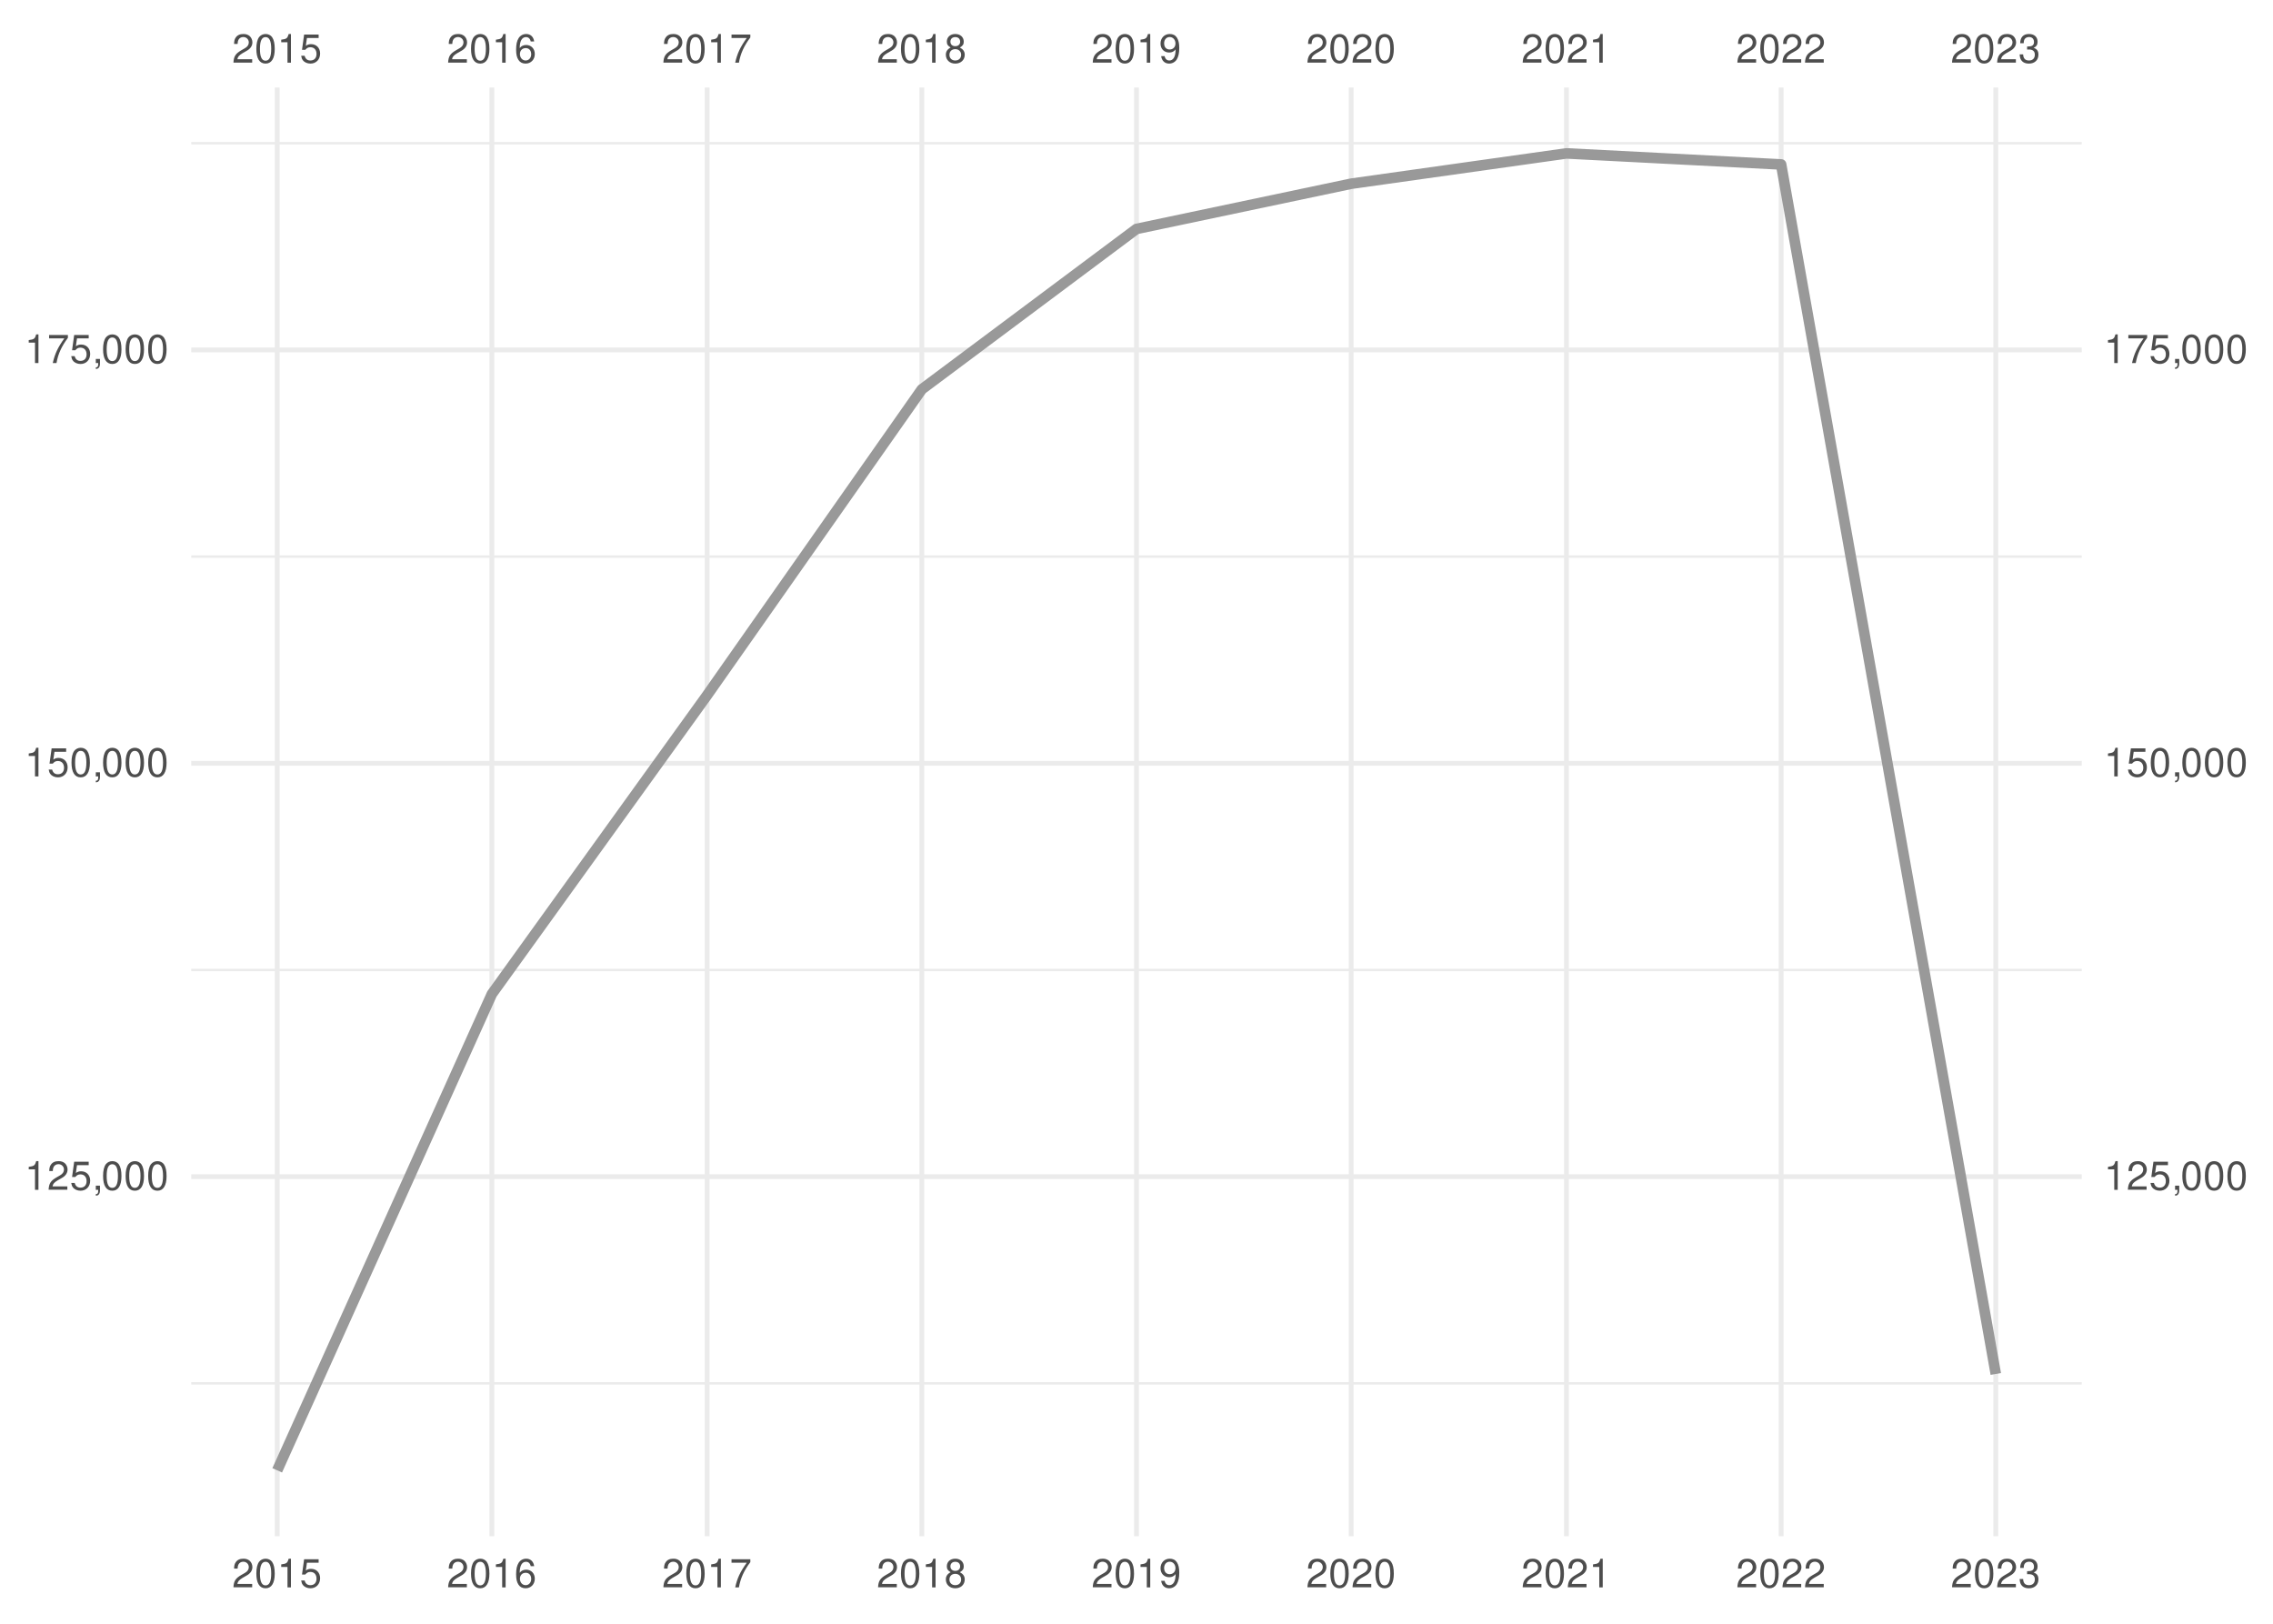
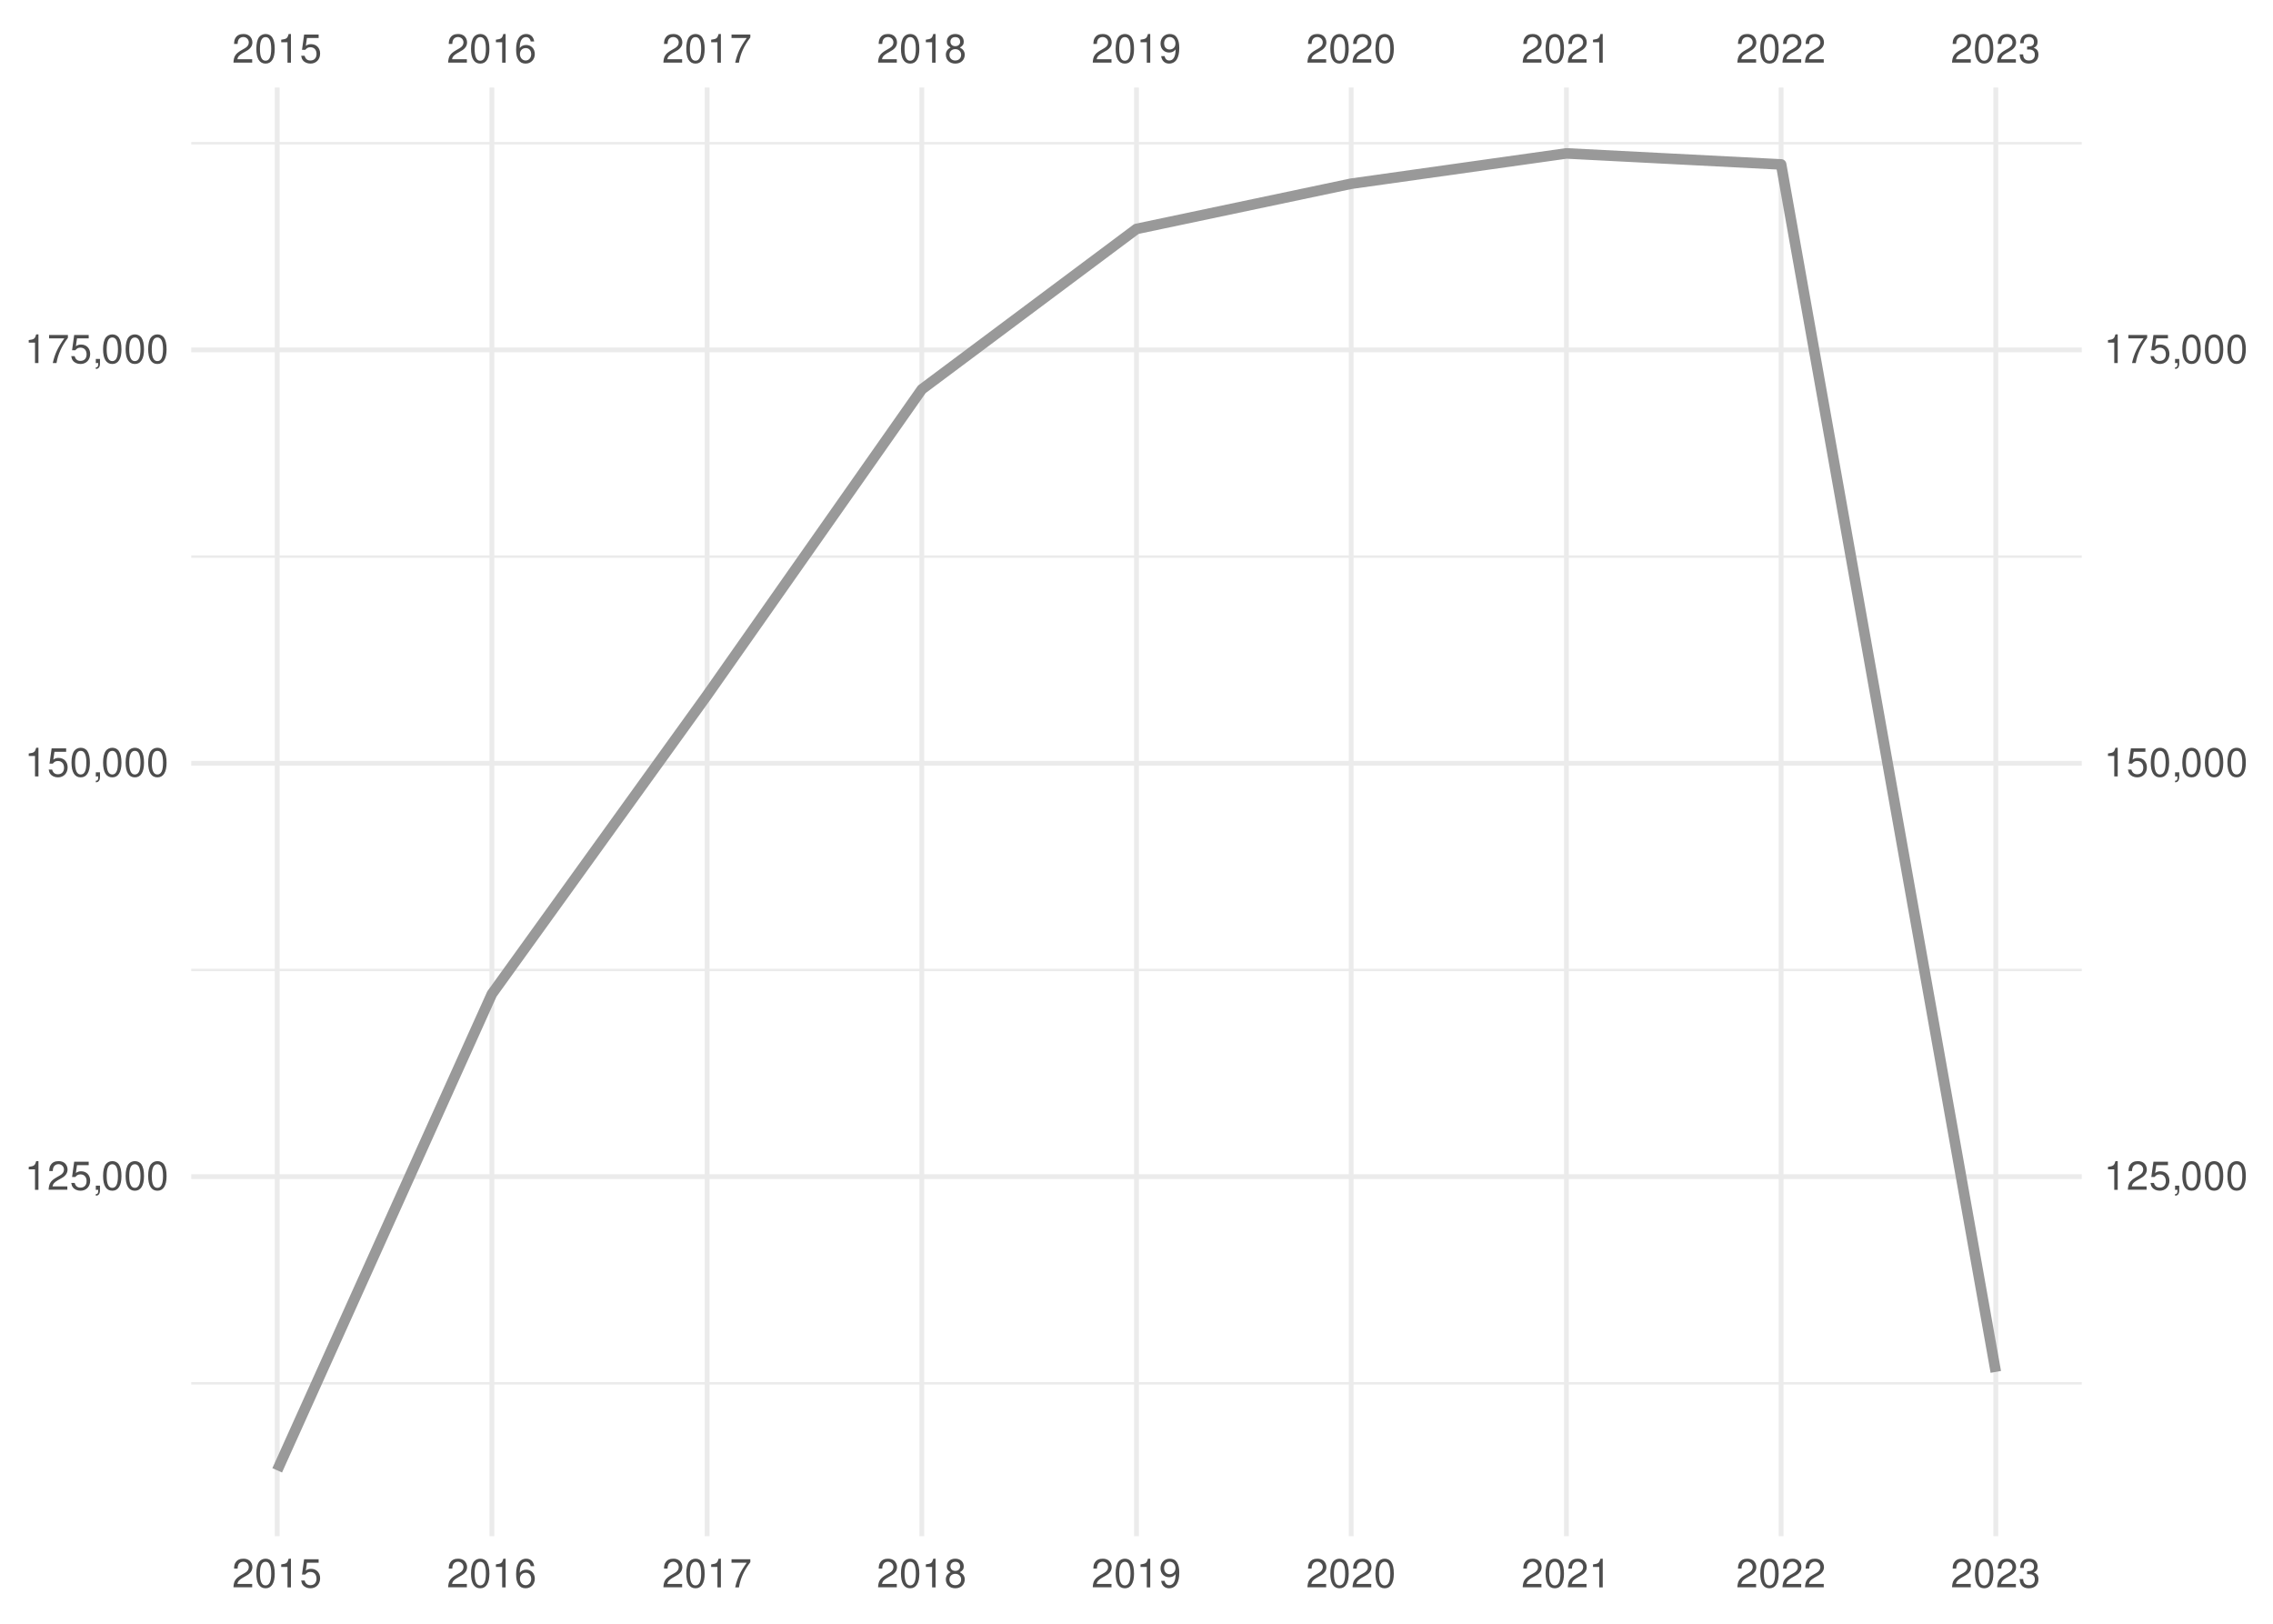
<svg xmlns="http://www.w3.org/2000/svg" xmlns:xlink="http://www.w3.org/1999/xlink" width="504pt" height="360pt" viewBox="0 0 504 360" version="1.1">
  <defs>
    <g>
      <symbol overflow="visible" id="glyph0-0">
        <path style="stroke:none;" d="" />
      </symbol>
      <symbol overflow="visible" id="glyph0-1">
        <path style="stroke:none;" d="M 4.453 -0.766 L 1.172 -0.766 C 1.25 -1.297 1.531 -1.625 2.297 -2.094 L 3.172 -2.594 C 4.047 -3.062 4.5 -3.719 4.5 -4.5 C 4.5 -5.031 4.281 -5.531 3.922 -5.875 C 3.547 -6.203 3.094 -6.359 2.5 -6.359 C 1.703 -6.359 1.125 -6.078 0.781 -5.531 C 0.547 -5.203 0.453 -4.797 0.438 -4.156 L 1.219 -4.156 C 1.234 -4.594 1.297 -4.844 1.406 -5.062 C 1.594 -5.438 2 -5.688 2.469 -5.688 C 3.172 -5.688 3.703 -5.172 3.703 -4.484 C 3.703 -3.969 3.406 -3.531 2.859 -3.219 L 2.047 -2.75 C 0.75 -2 0.375 -1.406 0.297 -0.016 L 4.453 -0.016 Z M 4.453 -0.766 " />
      </symbol>
      <symbol overflow="visible" id="glyph0-2">
        <path style="stroke:none;" d="M 2.422 -6.359 C 1.844 -6.359 1.312 -6.094 0.984 -5.672 C 0.578 -5.109 0.375 -4.25 0.375 -3.078 C 0.375 -0.938 1.078 0.203 2.422 0.203 C 3.734 0.203 4.453 -0.938 4.453 -3.031 C 4.453 -4.25 4.266 -5.078 3.859 -5.672 C 3.531 -6.109 3.016 -6.359 2.422 -6.359 Z M 2.422 -5.672 C 3.25 -5.672 3.672 -4.828 3.672 -3.094 C 3.672 -1.281 3.266 -0.438 2.406 -0.438 C 1.578 -0.438 1.172 -1.312 1.172 -3.062 C 1.172 -4.828 1.578 -5.672 2.422 -5.672 Z M 2.422 -5.672 " />
      </symbol>
      <symbol overflow="visible" id="glyph0-3">
        <path style="stroke:none;" d="M 2.281 -4.531 L 2.281 0 L 3.047 0 L 3.047 -6.359 L 2.547 -6.359 C 2.266 -5.391 2.094 -5.25 0.891 -5.094 L 0.891 -4.531 Z M 2.281 -4.531 " />
      </symbol>
      <symbol overflow="visible" id="glyph0-4">
        <path style="stroke:none;" d="M 4.188 -6.234 L 0.969 -6.234 L 0.5 -2.844 L 1.219 -2.844 C 1.578 -3.266 1.875 -3.422 2.359 -3.422 C 3.203 -3.422 3.719 -2.844 3.719 -1.922 C 3.719 -1.031 3.203 -0.484 2.359 -0.484 C 1.688 -0.484 1.266 -0.828 1.078 -1.531 L 0.312 -1.531 C 0.406 -1.016 0.5 -0.781 0.688 -0.547 C 1.031 -0.078 1.672 0.203 2.375 0.203 C 3.641 0.203 4.516 -0.719 4.516 -2.031 C 4.516 -3.266 3.688 -4.109 2.5 -4.109 C 2.062 -4.109 1.703 -4 1.344 -3.734 L 1.594 -5.469 L 4.188 -5.469 Z M 4.188 -6.234 " />
      </symbol>
      <symbol overflow="visible" id="glyph0-5">
        <path style="stroke:none;" d="M 4.375 -4.703 C 4.234 -5.75 3.562 -6.359 2.609 -6.359 C 1.922 -6.359 1.312 -6.031 0.938 -5.453 C 0.547 -4.828 0.375 -4.062 0.375 -2.906 C 0.375 -1.828 0.531 -1.156 0.906 -0.594 C 1.234 -0.078 1.781 0.203 2.469 0.203 C 3.656 0.203 4.516 -0.688 4.516 -1.922 C 4.516 -3.094 3.719 -3.922 2.609 -3.922 C 1.984 -3.922 1.5 -3.688 1.172 -3.234 C 1.172 -4.797 1.672 -5.672 2.562 -5.672 C 3.109 -5.672 3.484 -5.328 3.609 -4.703 Z M 2.5 -3.234 C 3.25 -3.234 3.719 -2.703 3.719 -1.859 C 3.719 -1.062 3.188 -0.484 2.484 -0.484 C 1.766 -0.484 1.219 -1.094 1.219 -1.906 C 1.219 -2.688 1.734 -3.234 2.5 -3.234 Z M 2.5 -3.234 " />
      </symbol>
      <symbol overflow="visible" id="glyph0-6">
        <path style="stroke:none;" d="M 4.578 -6.234 L 0.406 -6.234 L 0.406 -5.469 L 3.781 -5.469 C 2.281 -3.359 1.688 -2.047 1.219 0 L 2.047 0 C 2.391 -2 3.172 -3.719 4.578 -5.594 Z M 4.578 -6.234 " />
      </symbol>
      <symbol overflow="visible" id="glyph0-7">
        <path style="stroke:none;" d="M 3.438 -3.359 C 4.094 -3.75 4.297 -4.062 4.297 -4.656 C 4.297 -5.672 3.531 -6.359 2.422 -6.359 C 1.312 -6.359 0.547 -5.672 0.547 -4.672 C 0.547 -4.062 0.75 -3.75 1.391 -3.359 C 0.672 -2.984 0.328 -2.469 0.328 -1.766 C 0.328 -0.609 1.172 0.203 2.422 0.203 C 3.656 0.203 4.516 -0.609 4.516 -1.766 C 4.516 -2.469 4.156 -2.984 3.438 -3.359 Z M 2.422 -5.672 C 3.078 -5.672 3.5 -5.281 3.5 -4.641 C 3.5 -4.047 3.062 -3.656 2.422 -3.656 C 1.766 -3.656 1.344 -4.047 1.344 -4.656 C 1.344 -5.281 1.766 -5.672 2.422 -5.672 Z M 2.422 -3 C 3.188 -3 3.719 -2.484 3.719 -1.75 C 3.719 -0.984 3.203 -0.484 2.406 -0.484 C 1.641 -0.484 1.125 -1 1.125 -1.734 C 1.125 -2.5 1.641 -3 2.422 -3 Z M 2.422 -3 " />
      </symbol>
      <symbol overflow="visible" id="glyph0-8">
        <path style="stroke:none;" d="M 0.469 -1.453 C 0.609 -0.406 1.281 0.203 2.234 0.203 C 2.922 0.203 3.547 -0.125 3.922 -0.703 C 4.297 -1.328 4.484 -2.109 4.484 -3.25 C 4.484 -4.328 4.312 -5 3.953 -5.562 C 3.609 -6.094 3.062 -6.359 2.375 -6.359 C 1.188 -6.359 0.328 -5.469 0.328 -4.234 C 0.328 -3.062 1.125 -2.25 2.25 -2.25 C 2.844 -2.25 3.281 -2.453 3.672 -2.938 C 3.672 -1.359 3.172 -0.484 2.281 -0.484 C 1.734 -0.484 1.359 -0.828 1.234 -1.453 Z M 2.359 -5.688 C 3.094 -5.688 3.641 -5.078 3.641 -4.25 C 3.641 -3.469 3.109 -2.922 2.344 -2.922 C 1.594 -2.922 1.125 -3.453 1.125 -4.297 C 1.125 -5.109 1.641 -5.688 2.359 -5.688 Z M 2.359 -5.688 " />
      </symbol>
      <symbol overflow="visible" id="glyph0-9">
        <path style="stroke:none;" d="M 1.938 -2.922 L 2.359 -2.922 C 3.203 -2.922 3.656 -2.531 3.656 -1.766 C 3.656 -0.969 3.172 -0.484 2.375 -0.484 C 1.516 -0.484 1.109 -0.922 1.062 -1.844 L 0.281 -1.844 C 0.312 -1.344 0.406 -1 0.547 -0.719 C 0.875 -0.109 1.484 0.203 2.344 0.203 C 3.625 0.203 4.453 -0.578 4.453 -1.781 C 4.453 -2.594 4.141 -3.031 3.391 -3.297 C 3.969 -3.531 4.266 -3.969 4.266 -4.609 C 4.266 -5.703 3.547 -6.359 2.359 -6.359 C 1.109 -6.359 0.438 -5.656 0.406 -4.312 L 1.188 -4.312 C 1.203 -4.703 1.234 -4.922 1.328 -5.109 C 1.5 -5.469 1.891 -5.688 2.375 -5.688 C 3.062 -5.688 3.469 -5.266 3.469 -4.578 C 3.469 -4.141 3.312 -3.859 2.969 -3.719 C 2.766 -3.625 2.484 -3.594 1.938 -3.578 Z M 1.938 -2.922 " />
      </symbol>
      <symbol overflow="visible" id="glyph0-10">
        <path style="stroke:none;" d="M 0.766 -0.922 L 0.766 0 L 1.297 0 L 1.297 0.156 C 1.297 0.766 1.172 0.938 0.766 0.953 L 0.766 1.297 C 1.344 1.312 1.688 0.891 1.688 0.141 L 1.688 -0.922 Z M 0.766 -0.922 " />
      </symbol>
    </g>
    <clipPath id="clip1">
      <path d="M 42.41 306 L 461.59 306 L 461.59 307 L 42.41 307 Z M 42.41 306 " />
    </clipPath>
    <clipPath id="clip2">
      <path d="M 42.41 214 L 461.59 214 L 461.59 216 L 42.41 216 Z M 42.41 214 " />
    </clipPath>
    <clipPath id="clip3">
      <path d="M 42.41 123 L 461.59 123 L 461.59 124 L 42.41 124 Z M 42.41 123 " />
    </clipPath>
    <clipPath id="clip4">
      <path d="M 42.41 31 L 461.59 31 L 461.59 33 L 42.41 33 Z M 42.41 31 " />
    </clipPath>
    <clipPath id="clip5">
      <path d="M 42.41 260 L 461.59 260 L 461.59 262 L 42.41 262 Z M 42.41 260 " />
    </clipPath>
    <clipPath id="clip6">
      <path d="M 42.41 168 L 461.59 168 L 461.59 170 L 42.41 170 Z M 42.41 168 " />
    </clipPath>
    <clipPath id="clip7">
      <path d="M 42.41 77 L 461.59 77 L 461.59 79 L 42.41 79 Z M 42.41 77 " />
    </clipPath>
    <clipPath id="clip8">
      <path d="M 60 19.41 L 62 19.41 L 62 340.59 L 60 340.59 Z M 60 19.41 " />
    </clipPath>
    <clipPath id="clip9">
      <path d="M 108 19.41 L 110 19.41 L 110 340.59 L 108 340.59 Z M 108 19.41 " />
    </clipPath>
    <clipPath id="clip10">
      <path d="M 156 19.41 L 158 19.41 L 158 340.59 L 156 340.59 Z M 156 19.41 " />
    </clipPath>
    <clipPath id="clip11">
      <path d="M 203 19.41 L 205 19.41 L 205 340.59 L 203 340.59 Z M 203 19.41 " />
    </clipPath>
    <clipPath id="clip12">
      <path d="M 251 19.41 L 253 19.41 L 253 340.59 L 251 340.59 Z M 251 19.41 " />
    </clipPath>
    <clipPath id="clip13">
      <path d="M 299 19.41 L 301 19.41 L 301 340.59 L 299 340.59 Z M 299 19.41 " />
    </clipPath>
    <clipPath id="clip14">
      <path d="M 346 19.41 L 348 19.41 L 348 340.59 L 346 340.59 Z M 346 19.41 " />
    </clipPath>
    <clipPath id="clip15">
      <path d="M 394 19.41 L 396 19.41 L 396 340.59 L 394 340.59 Z M 394 19.41 " />
    </clipPath>
    <clipPath id="clip16">
      <path d="M 442 19.41 L 444 19.41 L 444 340.59 L 442 340.59 Z M 442 19.41 " />
    </clipPath>
  </defs>
  <g id="surface41">
    <rect x="0" y="0" width="504" height="360" style="fill:rgb(100%,100%,100%);fill-opacity:1;stroke:none;" />
    <g clip-path="url(#clip1)" clip-rule="nonzero">
      <path style="fill:none;stroke-width:0.533;stroke-linecap:butt;stroke-linejoin:round;stroke:rgb(92.157%,92.157%,92.157%);stroke-opacity:1;stroke-miterlimit:10;" d="M 42.41 306.703 L 461.59 306.703 " />
    </g>
    <g clip-path="url(#clip2)" clip-rule="nonzero">
      <path style="fill:none;stroke-width:0.533;stroke-linecap:butt;stroke-linejoin:round;stroke:rgb(92.157%,92.157%,92.157%);stroke-opacity:1;stroke-miterlimit:10;" d="M 42.41 215.055 L 461.59 215.055 " />
    </g>
    <g clip-path="url(#clip3)" clip-rule="nonzero">
      <path style="fill:none;stroke-width:0.533;stroke-linecap:butt;stroke-linejoin:round;stroke:rgb(92.157%,92.157%,92.157%);stroke-opacity:1;stroke-miterlimit:10;" d="M 42.41 123.406 L 461.59 123.406 " />
    </g>
    <g clip-path="url(#clip4)" clip-rule="nonzero">
      <path style="fill:none;stroke-width:0.533;stroke-linecap:butt;stroke-linejoin:round;stroke:rgb(92.157%,92.157%,92.157%);stroke-opacity:1;stroke-miterlimit:10;" d="M 42.41 31.758 L 461.59 31.758 " />
    </g>
    <g clip-path="url(#clip5)" clip-rule="nonzero">
      <path style="fill:none;stroke-width:1.067;stroke-linecap:butt;stroke-linejoin:round;stroke:rgb(92.157%,92.157%,92.157%);stroke-opacity:1;stroke-miterlimit:10;" d="M 42.41 260.879 L 461.59 260.879 " />
    </g>
    <g clip-path="url(#clip6)" clip-rule="nonzero">
      <path style="fill:none;stroke-width:1.067;stroke-linecap:butt;stroke-linejoin:round;stroke:rgb(92.157%,92.157%,92.157%);stroke-opacity:1;stroke-miterlimit:10;" d="M 42.41 169.23 L 461.59 169.23 " />
    </g>
    <g clip-path="url(#clip7)" clip-rule="nonzero">
      <path style="fill:none;stroke-width:1.067;stroke-linecap:butt;stroke-linejoin:round;stroke:rgb(92.157%,92.157%,92.157%);stroke-opacity:1;stroke-miterlimit:10;" d="M 42.41 77.582 L 461.59 77.582 " />
    </g>
    <g clip-path="url(#clip8)" clip-rule="nonzero">
      <path style="fill:none;stroke-width:1.067;stroke-linecap:butt;stroke-linejoin:round;stroke:rgb(92.157%,92.157%,92.157%);stroke-opacity:1;stroke-miterlimit:10;" d="M 61.465 340.59 L 61.465 19.41 " />
    </g>
    <g clip-path="url(#clip9)" clip-rule="nonzero">
      <path style="fill:none;stroke-width:1.067;stroke-linecap:butt;stroke-linejoin:round;stroke:rgb(92.157%,92.157%,92.157%);stroke-opacity:1;stroke-miterlimit:10;" d="M 109.066 340.59 L 109.066 19.41 " />
    </g>
    <g clip-path="url(#clip10)" clip-rule="nonzero">
      <path style="fill:none;stroke-width:1.067;stroke-linecap:butt;stroke-linejoin:round;stroke:rgb(92.157%,92.157%,92.157%);stroke-opacity:1;stroke-miterlimit:10;" d="M 156.797 340.59 L 156.797 19.41 " />
    </g>
    <g clip-path="url(#clip11)" clip-rule="nonzero">
      <path style="fill:none;stroke-width:1.067;stroke-linecap:butt;stroke-linejoin:round;stroke:rgb(92.157%,92.157%,92.157%);stroke-opacity:1;stroke-miterlimit:10;" d="M 204.398 340.59 L 204.398 19.41 " />
    </g>
    <g clip-path="url(#clip12)" clip-rule="nonzero">
      <path style="fill:none;stroke-width:1.067;stroke-linecap:butt;stroke-linejoin:round;stroke:rgb(92.157%,92.157%,92.157%);stroke-opacity:1;stroke-miterlimit:10;" d="M 252 340.59 L 252 19.41 " />
    </g>
    <g clip-path="url(#clip13)" clip-rule="nonzero">
      <path style="fill:none;stroke-width:1.067;stroke-linecap:butt;stroke-linejoin:round;stroke:rgb(92.157%,92.157%,92.157%);stroke-opacity:1;stroke-miterlimit:10;" d="M 299.602 340.59 L 299.602 19.41 " />
    </g>
    <g clip-path="url(#clip14)" clip-rule="nonzero">
      <path style="fill:none;stroke-width:1.067;stroke-linecap:butt;stroke-linejoin:round;stroke:rgb(92.157%,92.157%,92.157%);stroke-opacity:1;stroke-miterlimit:10;" d="M 347.332 340.59 L 347.332 19.41 " />
    </g>
    <g clip-path="url(#clip15)" clip-rule="nonzero">
      <path style="fill:none;stroke-width:1.067;stroke-linecap:butt;stroke-linejoin:round;stroke:rgb(92.157%,92.157%,92.157%);stroke-opacity:1;stroke-miterlimit:10;" d="M 394.934 340.59 L 394.934 19.41 " />
    </g>
    <g clip-path="url(#clip16)" clip-rule="nonzero">
      <path style="fill:none;stroke-width:1.067;stroke-linecap:butt;stroke-linejoin:round;stroke:rgb(92.157%,92.157%,92.157%);stroke-opacity:1;stroke-miterlimit:10;" d="M 442.535 340.59 L 442.535 19.41 " />
    </g>
-     <path style="fill:none;stroke-width:2.347;stroke-linecap:butt;stroke-linejoin:round;stroke:rgb(60%,60%,60%);stroke-opacity:1;stroke-miterlimit:10;" d="M 61.465 325.988 L 109.066 220.383 L 156.797 154.121 L 204.398 86.316 L 252 50.758 L 299.602 40.73 L 347.332 34.012 L 394.934 36.457 L 442.535 304.621 " />
+     <path style="fill:none;stroke-width:2.347;stroke-linecap:butt;stroke-linejoin:round;stroke:rgb(60%,60%,60%);stroke-opacity:1;stroke-miterlimit:10;" d="M 61.465 325.988 L 109.066 220.383 L 156.797 154.121 L 204.398 86.316 L 252 50.758 L 299.602 40.73 L 347.332 34.012 L 394.934 36.457 L 442.535 304.164 " />
    <g style="fill:rgb(30.196%,30.196%,30.196%);fill-opacity:1;">
      <use xlink:href="#glyph0-1" x="51.465" y="13.896" />
      <use xlink:href="#glyph0-2" x="56.465" y="13.896" />
      <use xlink:href="#glyph0-3" x="61.465" y="13.896" />
      <use xlink:href="#glyph0-4" x="66.465" y="13.896" />
    </g>
    <g style="fill:rgb(30.196%,30.196%,30.196%);fill-opacity:1;">
      <use xlink:href="#glyph0-1" x="99.066" y="13.896" />
      <use xlink:href="#glyph0-2" x="104.066" y="13.896" />
      <use xlink:href="#glyph0-3" x="109.066" y="13.896" />
      <use xlink:href="#glyph0-5" x="114.066" y="13.896" />
    </g>
    <g style="fill:rgb(30.196%,30.196%,30.196%);fill-opacity:1;">
      <use xlink:href="#glyph0-1" x="146.797" y="13.896" />
      <use xlink:href="#glyph0-2" x="151.797" y="13.896" />
      <use xlink:href="#glyph0-3" x="156.797" y="13.896" />
      <use xlink:href="#glyph0-6" x="161.797" y="13.896" />
    </g>
    <g style="fill:rgb(30.196%,30.196%,30.196%);fill-opacity:1;">
      <use xlink:href="#glyph0-1" x="194.398" y="13.896" />
      <use xlink:href="#glyph0-2" x="199.398" y="13.896" />
      <use xlink:href="#glyph0-3" x="204.398" y="13.896" />
      <use xlink:href="#glyph0-7" x="209.398" y="13.896" />
    </g>
    <g style="fill:rgb(30.196%,30.196%,30.196%);fill-opacity:1;">
      <use xlink:href="#glyph0-1" x="242" y="13.896" />
      <use xlink:href="#glyph0-2" x="247" y="13.896" />
      <use xlink:href="#glyph0-3" x="252" y="13.896" />
      <use xlink:href="#glyph0-8" x="257" y="13.896" />
    </g>
    <g style="fill:rgb(30.196%,30.196%,30.196%);fill-opacity:1;">
      <use xlink:href="#glyph0-1" x="289.602" y="13.896" />
      <use xlink:href="#glyph0-2" x="294.602" y="13.896" />
      <use xlink:href="#glyph0-1" x="299.602" y="13.896" />
      <use xlink:href="#glyph0-2" x="304.602" y="13.896" />
    </g>
    <g style="fill:rgb(30.196%,30.196%,30.196%);fill-opacity:1;">
      <use xlink:href="#glyph0-1" x="337.332" y="13.896" />
      <use xlink:href="#glyph0-2" x="342.332" y="13.896" />
      <use xlink:href="#glyph0-1" x="347.332" y="13.896" />
      <use xlink:href="#glyph0-3" x="352.332" y="13.896" />
    </g>
    <g style="fill:rgb(30.196%,30.196%,30.196%);fill-opacity:1;">
      <use xlink:href="#glyph0-1" x="384.934" y="13.896" />
      <use xlink:href="#glyph0-2" x="389.934" y="13.896" />
      <use xlink:href="#glyph0-1" x="394.934" y="13.896" />
      <use xlink:href="#glyph0-1" x="399.934" y="13.896" />
    </g>
    <g style="fill:rgb(30.196%,30.196%,30.196%);fill-opacity:1;">
      <use xlink:href="#glyph0-1" x="432.535" y="13.896" />
      <use xlink:href="#glyph0-2" x="437.535" y="13.896" />
      <use xlink:href="#glyph0-1" x="442.535" y="13.896" />
      <use xlink:href="#glyph0-9" x="447.535" y="13.896" />
    </g>
    <g style="fill:rgb(30.196%,30.196%,30.196%);fill-opacity:1;">
      <use xlink:href="#glyph0-3" x="5.48" y="263.794" />
      <use xlink:href="#glyph0-1" x="10.48" y="263.794" />
      <use xlink:href="#glyph0-4" x="15.48" y="263.794" />
      <use xlink:href="#glyph0-10" x="20.48" y="263.794" />
      <use xlink:href="#glyph0-2" x="22.48" y="263.794" />
      <use xlink:href="#glyph0-2" x="27.48" y="263.794" />
      <use xlink:href="#glyph0-2" x="32.48" y="263.794" />
    </g>
    <g style="fill:rgb(30.196%,30.196%,30.196%);fill-opacity:1;">
      <use xlink:href="#glyph0-3" x="5.48" y="172.146" />
      <use xlink:href="#glyph0-4" x="10.48" y="172.146" />
      <use xlink:href="#glyph0-2" x="15.48" y="172.146" />
      <use xlink:href="#glyph0-10" x="20.48" y="172.146" />
      <use xlink:href="#glyph0-2" x="22.48" y="172.146" />
      <use xlink:href="#glyph0-2" x="27.48" y="172.146" />
      <use xlink:href="#glyph0-2" x="32.48" y="172.146" />
    </g>
    <g style="fill:rgb(30.196%,30.196%,30.196%);fill-opacity:1;">
      <use xlink:href="#glyph0-3" x="5.48" y="80.497" />
      <use xlink:href="#glyph0-6" x="10.48" y="80.497" />
      <use xlink:href="#glyph0-4" x="15.48" y="80.497" />
      <use xlink:href="#glyph0-10" x="20.48" y="80.497" />
      <use xlink:href="#glyph0-2" x="22.48" y="80.497" />
      <use xlink:href="#glyph0-2" x="27.48" y="80.497" />
      <use xlink:href="#glyph0-2" x="32.48" y="80.497" />
    </g>
    <g style="fill:rgb(30.196%,30.196%,30.196%);fill-opacity:1;">
      <use xlink:href="#glyph0-3" x="466.52" y="263.794" />
      <use xlink:href="#glyph0-1" x="471.52" y="263.794" />
      <use xlink:href="#glyph0-4" x="476.52" y="263.794" />
      <use xlink:href="#glyph0-10" x="481.52" y="263.794" />
      <use xlink:href="#glyph0-2" x="483.52" y="263.794" />
      <use xlink:href="#glyph0-2" x="488.52" y="263.794" />
      <use xlink:href="#glyph0-2" x="493.52" y="263.794" />
    </g>
    <g style="fill:rgb(30.196%,30.196%,30.196%);fill-opacity:1;">
      <use xlink:href="#glyph0-3" x="466.52" y="172.146" />
      <use xlink:href="#glyph0-4" x="471.52" y="172.146" />
      <use xlink:href="#glyph0-2" x="476.52" y="172.146" />
      <use xlink:href="#glyph0-10" x="481.52" y="172.146" />
      <use xlink:href="#glyph0-2" x="483.52" y="172.146" />
      <use xlink:href="#glyph0-2" x="488.52" y="172.146" />
      <use xlink:href="#glyph0-2" x="493.52" y="172.146" />
    </g>
    <g style="fill:rgb(30.196%,30.196%,30.196%);fill-opacity:1;">
      <use xlink:href="#glyph0-3" x="466.52" y="80.497" />
      <use xlink:href="#glyph0-6" x="471.52" y="80.497" />
      <use xlink:href="#glyph0-4" x="476.52" y="80.497" />
      <use xlink:href="#glyph0-10" x="481.52" y="80.497" />
      <use xlink:href="#glyph0-2" x="483.52" y="80.497" />
      <use xlink:href="#glyph0-2" x="488.52" y="80.497" />
      <use xlink:href="#glyph0-2" x="493.52" y="80.497" />
    </g>
    <g style="fill:rgb(30.196%,30.196%,30.196%);fill-opacity:1;">
      <use xlink:href="#glyph0-1" x="51.465" y="351.935" />
      <use xlink:href="#glyph0-2" x="56.465" y="351.935" />
      <use xlink:href="#glyph0-3" x="61.465" y="351.935" />
      <use xlink:href="#glyph0-4" x="66.465" y="351.935" />
    </g>
    <g style="fill:rgb(30.196%,30.196%,30.196%);fill-opacity:1;">
      <use xlink:href="#glyph0-1" x="99.066" y="351.935" />
      <use xlink:href="#glyph0-2" x="104.066" y="351.935" />
      <use xlink:href="#glyph0-3" x="109.066" y="351.935" />
      <use xlink:href="#glyph0-5" x="114.066" y="351.935" />
    </g>
    <g style="fill:rgb(30.196%,30.196%,30.196%);fill-opacity:1;">
      <use xlink:href="#glyph0-1" x="146.797" y="351.935" />
      <use xlink:href="#glyph0-2" x="151.797" y="351.935" />
      <use xlink:href="#glyph0-3" x="156.797" y="351.935" />
      <use xlink:href="#glyph0-6" x="161.797" y="351.935" />
    </g>
    <g style="fill:rgb(30.196%,30.196%,30.196%);fill-opacity:1;">
      <use xlink:href="#glyph0-1" x="194.398" y="351.935" />
      <use xlink:href="#glyph0-2" x="199.398" y="351.935" />
      <use xlink:href="#glyph0-3" x="204.398" y="351.935" />
      <use xlink:href="#glyph0-7" x="209.398" y="351.935" />
    </g>
    <g style="fill:rgb(30.196%,30.196%,30.196%);fill-opacity:1;">
      <use xlink:href="#glyph0-1" x="242" y="351.935" />
      <use xlink:href="#glyph0-2" x="247" y="351.935" />
      <use xlink:href="#glyph0-3" x="252" y="351.935" />
      <use xlink:href="#glyph0-8" x="257" y="351.935" />
    </g>
    <g style="fill:rgb(30.196%,30.196%,30.196%);fill-opacity:1;">
      <use xlink:href="#glyph0-1" x="289.602" y="351.935" />
      <use xlink:href="#glyph0-2" x="294.602" y="351.935" />
      <use xlink:href="#glyph0-1" x="299.602" y="351.935" />
      <use xlink:href="#glyph0-2" x="304.602" y="351.935" />
    </g>
    <g style="fill:rgb(30.196%,30.196%,30.196%);fill-opacity:1;">
      <use xlink:href="#glyph0-1" x="337.332" y="351.935" />
      <use xlink:href="#glyph0-2" x="342.332" y="351.935" />
      <use xlink:href="#glyph0-1" x="347.332" y="351.935" />
      <use xlink:href="#glyph0-3" x="352.332" y="351.935" />
    </g>
    <g style="fill:rgb(30.196%,30.196%,30.196%);fill-opacity:1;">
      <use xlink:href="#glyph0-1" x="384.934" y="351.935" />
      <use xlink:href="#glyph0-2" x="389.934" y="351.935" />
      <use xlink:href="#glyph0-1" x="394.934" y="351.935" />
      <use xlink:href="#glyph0-1" x="399.934" y="351.935" />
    </g>
    <g style="fill:rgb(30.196%,30.196%,30.196%);fill-opacity:1;">
      <use xlink:href="#glyph0-1" x="432.535" y="351.935" />
      <use xlink:href="#glyph0-2" x="437.535" y="351.935" />
      <use xlink:href="#glyph0-1" x="442.535" y="351.935" />
      <use xlink:href="#glyph0-9" x="447.535" y="351.935" />
    </g>
  </g>
</svg>
